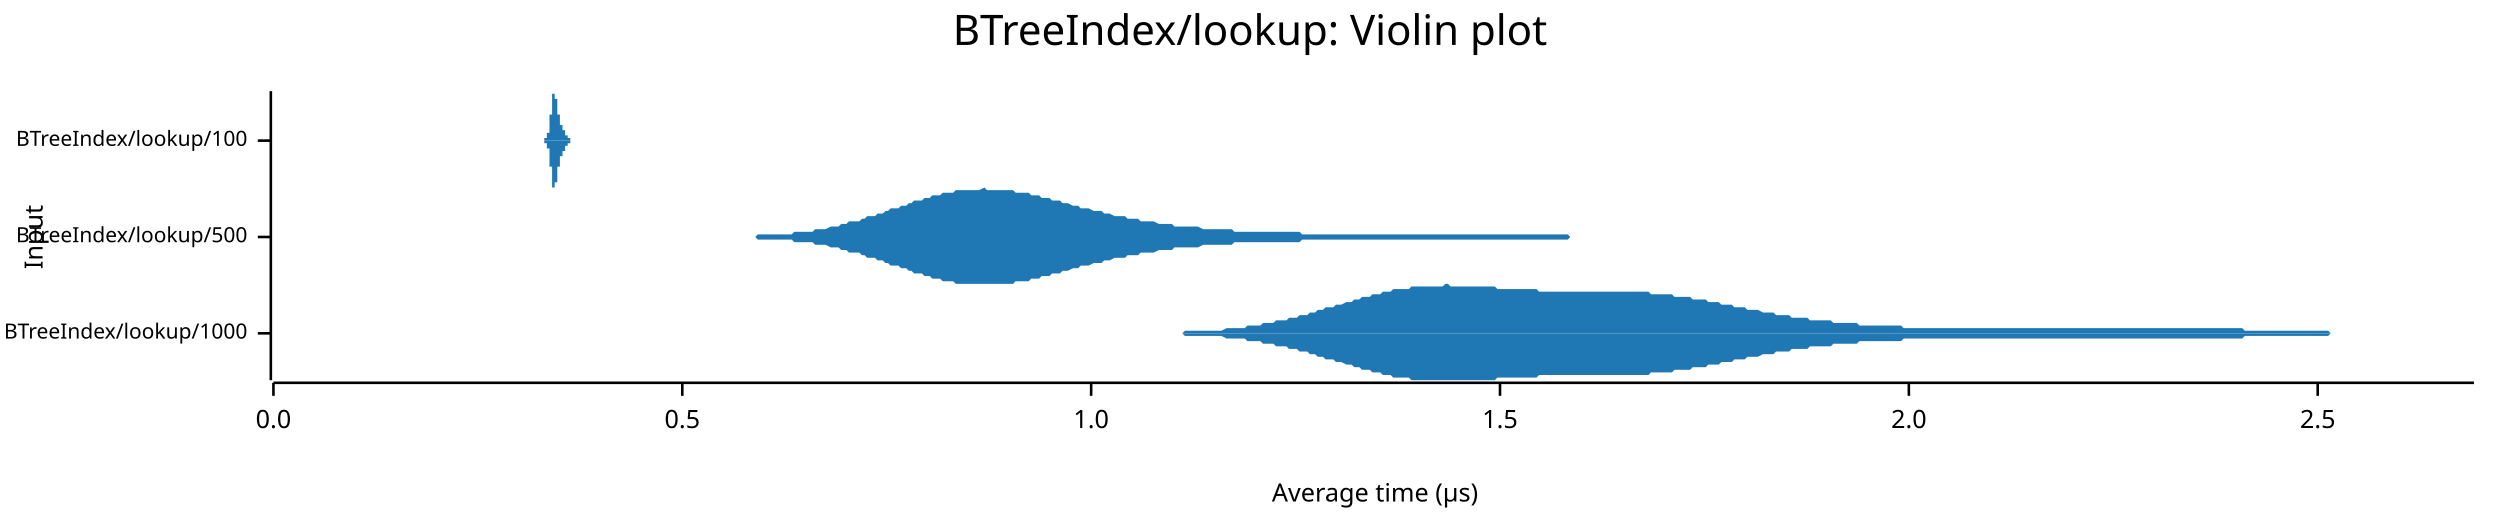
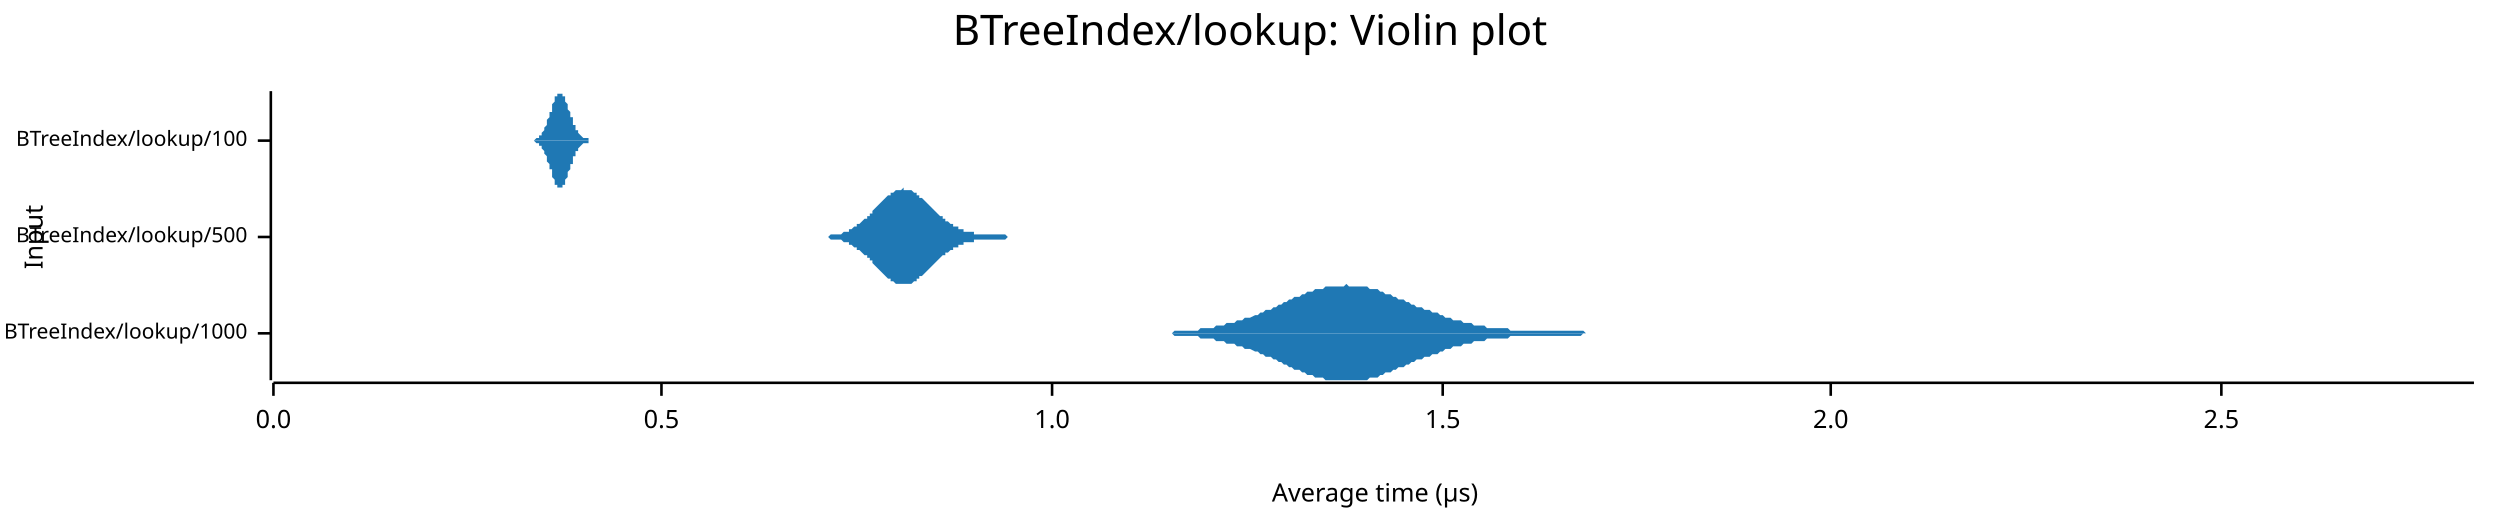
<svg xmlns="http://www.w3.org/2000/svg" width="960" height="204" viewBox="0 0 960 204">
  <text x="480" y="5" dy="0.76em" text-anchor="middle" font-family="sans-serif" font-size="16.129" opacity="1" fill="#000000">
BTreeIndex/lookup: Violin plot
</text>
  <text x="9" y="91" dy="0.76em" text-anchor="middle" font-family="sans-serif" font-size="9.677" opacity="1" fill="#000000" transform="rotate(270, 9, 91)">
Input
</text>
  <text x="528" y="195" dy="-0.5ex" text-anchor="middle" font-family="sans-serif" font-size="9.677" opacity="1" fill="#000000">
Average time (µs)
</text>
  <polyline fill="none" opacity="1" stroke="#000000" stroke-width="1" points="104,35 104,146 " />
  <text x="95" y="128" dy="0.5ex" text-anchor="end" font-family="sans-serif" font-size="8.065" opacity="1" fill="#000000">
BTreeIndex/lookup/1000
</text>
  <polyline fill="none" opacity="1" stroke="#000000" stroke-width="1" points="99,128 104,128 " />
  <text x="95" y="91" dy="0.5ex" text-anchor="end" font-family="sans-serif" font-size="8.065" opacity="1" fill="#000000">
BTreeIndex/lookup/500
</text>
  <polyline fill="none" opacity="1" stroke="#000000" stroke-width="1" points="99,91 104,91 " />
  <text x="95" y="54" dy="0.5ex" text-anchor="end" font-family="sans-serif" font-size="8.065" opacity="1" fill="#000000">
BTreeIndex/lookup/100
</text>
  <polyline fill="none" opacity="1" stroke="#000000" stroke-width="1" points="99,54 104,54 " />
  <polyline fill="none" opacity="1" stroke="#000000" stroke-width="1" points="105,147 950,147 " />
  <text x="105" y="157" dy="0.76em" text-anchor="middle" font-family="sans-serif" font-size="9.677" opacity="1" fill="#000000">
0.0
</text>
  <polyline fill="none" opacity="1" stroke="#000000" stroke-width="1" points="105,147 105,152 " />
-   <text x="262" y="157" dy="0.76em" text-anchor="middle" font-family="sans-serif" font-size="9.677" opacity="1" fill="#000000">
+   <text x="254" y="157" dy="0.76em" text-anchor="middle" font-family="sans-serif" font-size="9.677" opacity="1" fill="#000000">
0.5
</text>
-   <polyline fill="none" opacity="1" stroke="#000000" stroke-width="1" points="262,147 262,152 " />
-   <text x="419" y="157" dy="0.76em" text-anchor="middle" font-family="sans-serif" font-size="9.677" opacity="1" fill="#000000">
+   <polyline fill="none" opacity="1" stroke="#000000" stroke-width="1" points="254,147 254,152 " />
+   <text x="404" y="157" dy="0.76em" text-anchor="middle" font-family="sans-serif" font-size="9.677" opacity="1" fill="#000000">
1.0
</text>
-   <polyline fill="none" opacity="1" stroke="#000000" stroke-width="1" points="419,147 419,152 " />
-   <text x="576" y="157" dy="0.76em" text-anchor="middle" font-family="sans-serif" font-size="9.677" opacity="1" fill="#000000">
+   <polyline fill="none" opacity="1" stroke="#000000" stroke-width="1" points="404,147 404,152 " />
+   <text x="554" y="157" dy="0.76em" text-anchor="middle" font-family="sans-serif" font-size="9.677" opacity="1" fill="#000000">
1.5
</text>
-   <polyline fill="none" opacity="1" stroke="#000000" stroke-width="1" points="576,147 576,152 " />
-   <text x="733" y="157" dy="0.76em" text-anchor="middle" font-family="sans-serif" font-size="9.677" opacity="1" fill="#000000">
+   <polyline fill="none" opacity="1" stroke="#000000" stroke-width="1" points="554,147 554,152 " />
+   <text x="703" y="157" dy="0.76em" text-anchor="middle" font-family="sans-serif" font-size="9.677" opacity="1" fill="#000000">
2.0
</text>
-   <polyline fill="none" opacity="1" stroke="#000000" stroke-width="1" points="733,147 733,152 " />
-   <text x="890" y="157" dy="0.76em" text-anchor="middle" font-family="sans-serif" font-size="9.677" opacity="1" fill="#000000">
+   <polyline fill="none" opacity="1" stroke="#000000" stroke-width="1" points="703,147 703,152 " />
+   <text x="853" y="157" dy="0.76em" text-anchor="middle" font-family="sans-serif" font-size="9.677" opacity="1" fill="#000000">
2.5
</text>
-   <polyline fill="none" opacity="1" stroke="#000000" stroke-width="1" points="890,147 890,152 " />
-   <polygon opacity="1" fill="#1F78B4" points="428,128 429,128 430,128 431,128 432,128 433,128 434,128 435,128 436,128 437,128 438,128 439,128 440,128 441,128 442,128 443,128 444,128 445,128 446,128 448,128 449,128 450,128 451,128 452,128 453,128 454,128 455,127 456,127 457,127 458,127 459,127 460,127 461,127 462,127 463,127 464,127 465,127 466,127 467,127 468,127 469,127 471,126 472,126 473,126 474,126 475,126 476,126 477,126 478,126 479,125 480,125 481,125 482,125 483,125 484,125 485,124 486,124 487,124 488,124 489,124 490,123 491,123 492,123 494,123 495,122 496,122 497,122 498,122 499,121 500,121 501,121 502,121 503,120 504,120 505,120 506,119 507,119 508,119 509,118 510,118 511,118 512,118 513,117 514,117 515,117 517,116 518,116 519,116 520,115 521,115 522,115 523,114 524,114 525,114 526,114 527,113 528,113 529,113 530,113 531,112 532,112 533,112 534,112 535,111 536,111 537,111 538,111 540,111 541,111 542,110 543,110 544,110 545,110 546,110 547,110 548,110 549,110 550,110 551,110 552,110 553,110 554,110 555,109 556,109 557,110 558,110 559,110 560,110 562,110 563,110 564,110 565,110 566,110 567,110 568,110 569,110 570,110 571,110 572,110 573,110 574,110 575,111 576,111 577,111 578,111 579,111 580,111 581,111 582,111 583,111 585,111 586,111 587,111 588,111 589,111 590,111 591,112 592,112 593,112 594,112 595,112 596,112 597,112 598,112 599,112 600,112 601,112 602,112 603,112 604,112 605,112 606,112 608,112 609,112 610,112 611,112 612,112 613,112 614,112 615,112 616,112 617,112 618,112 619,112 620,112 621,112 622,112 623,112 624,112 625,112 626,112 627,112 628,112 629,112 631,112 632,112 633,112 634,113 635,113 636,113 637,113 638,113 639,113 640,113 641,113 642,113 643,114 644,114 645,114 646,114 647,114 648,114 649,114 650,115 651,115 652,115 654,115 655,115 656,116 657,116 658,116 659,116 660,116 661,117 662,117 663,117 664,117 665,117 666,118 667,118 668,118 669,118 670,118 671,119 672,119 673,119 674,119 675,119 677,120 678,120 679,120 680,120 681,120 682,121 683,121 684,121 685,121 686,121 687,121 688,122 689,122 690,122 691,122 692,122 693,122 694,122 695,123 696,123 697,123 699,123 700,123 701,123 702,123 703,123 704,124 705,124 706,124 707,124 708,124 709,124 710,124 711,124 712,124 713,124 714,125 715,125 716,125 717,125 718,125 719,125 720,125 722,125 723,125 724,125 725,125 726,125 727,125 728,125 729,125 730,125 731,126 732,126 733,126 734,126 735,126 736,126 737,126 738,126 739,126 740,126 741,126 742,126 743,126 745,126 746,126 747,126 748,126 749,126 750,126 751,126 752,126 753,126 754,126 755,126 756,126 757,126 758,126 759,126 760,126 761,126 762,126 763,126 764,126 765,126 766,126 768,126 769,126 770,126 771,126 772,126 773,126 774,126 775,126 776,126 777,126 778,126 779,126 780,126 781,126 782,126 783,126 784,126 785,126 786,126 787,126 788,126 789,126 791,126 792,126 793,126 794,126 795,126 796,126 797,126 798,126 799,126 800,126 801,126 802,126 803,126 804,126 805,126 806,126 807,126 808,126 809,126 810,126 811,126 813,126 814,126 815,126 816,126 817,126 818,126 819,126 820,126 821,126 822,126 823,126 824,126 825,126 826,126 827,126 828,126 829,126 830,126 831,126 832,126 833,126 834,126 836,126 837,126 838,126 839,126 840,126 841,126 842,126 843,126 844,126 845,126 846,126 847,126 848,126 849,126 850,126 851,126 852,126 853,126 854,126 855,126 856,126 857,126 859,126 860,126 861,126 862,127 863,127 864,127 865,127 866,127 867,127 868,127 869,127 870,127 871,127 872,127 873,127 874,127 875,127 876,127 877,127 878,127 879,127 880,127 882,127 883,127 884,127 885,127 886,127 887,127 888,127 889,127 890,127 891,127 892,127 893,127 894,127 895,128 896,128 897,128 898,128 899,128 900,128 901,128 902,128 903,128 905,128 906,128 907,128 908,128 909,128 910,128 911,128 912,128 913,128 914,128 915,128 916,128 917,128 918,128 919,128 920,128 921,128 922,128 923,128 924,128 925,128 926,128 928,128 929,128 930,128 931,128 932,128 933,128 934,128 935,128 936,128 937,128 938,128 939,128 940,128 941,128 942,128 943,128 944,128 945,128 946,128 947,128 948,128 950,128 950,128 428,128 " />
-   <polygon opacity="1" fill="#1F78B4" points="428,128 429,128 430,128 431,128 432,128 433,128 434,128 435,128 436,128 437,128 438,128 439,128 440,128 441,128 442,128 443,128 444,128 445,128 446,128 448,128 449,128 450,128 451,128 452,128 453,128 454,128 455,129 456,129 457,129 458,129 459,129 460,129 461,129 462,129 463,129 464,129 465,129 466,129 467,129 468,129 469,129 471,130 472,130 473,130 474,130 475,130 476,130 477,130 478,130 479,131 480,131 481,131 482,131 483,131 484,131 485,132 486,132 487,132 488,132 489,132 490,133 491,133 492,133 494,133 495,134 496,134 497,134 498,134 499,135 500,135 501,135 502,135 503,136 504,136 505,136 506,137 507,137 508,137 509,138 510,138 511,138 512,138 513,139 514,139 515,139 517,140 518,140 519,140 520,141 521,141 522,141 523,142 524,142 525,142 526,142 527,143 528,143 529,143 530,143 531,144 532,144 533,144 534,144 535,145 536,145 537,145 538,145 540,145 541,145 542,146 543,146 544,146 545,146 546,146 547,146 548,146 549,146 550,146 551,146 552,146 553,146 554,146 555,146 556,146 557,146 558,146 559,146 560,146 562,146 563,146 564,146 565,146 566,146 567,146 568,146 569,146 570,146 571,146 572,146 573,146 574,146 575,145 576,145 577,145 578,145 579,145 580,145 581,145 582,145 583,145 585,145 586,145 587,145 588,145 589,145 590,145 591,144 592,144 593,144 594,144 595,144 596,144 597,144 598,144 599,144 600,144 601,144 602,144 603,144 604,144 605,144 606,144 608,144 609,144 610,144 611,144 612,144 613,144 614,144 615,144 616,144 617,144 618,144 619,144 620,144 621,144 622,144 623,144 624,144 625,144 626,144 627,144 628,144 629,144 631,144 632,144 633,144 634,143 635,143 636,143 637,143 638,143 639,143 640,143 641,143 642,143 643,142 644,142 645,142 646,142 647,142 648,142 649,142 650,141 651,141 652,141 654,141 655,141 656,140 657,140 658,140 659,140 660,140 661,139 662,139 663,139 664,139 665,139 666,138 667,138 668,138 669,138 670,138 671,137 672,137 673,137 674,137 675,137 677,136 678,136 679,136 680,136 681,136 682,135 683,135 684,135 685,135 686,135 687,135 688,134 689,134 690,134 691,134 692,134 693,134 694,134 695,133 696,133 697,133 699,133 700,133 701,133 702,133 703,133 704,132 705,132 706,132 707,132 708,132 709,132 710,132 711,132 712,132 713,132 714,131 715,131 716,131 717,131 718,131 719,131 720,131 722,131 723,131 724,131 725,131 726,131 727,131 728,131 729,131 730,131 731,130 732,130 733,130 734,130 735,130 736,130 737,130 738,130 739,130 740,130 741,130 742,130 743,130 745,130 746,130 747,130 748,130 749,130 750,130 751,130 752,130 753,130 754,130 755,130 756,130 757,130 758,130 759,130 760,130 761,130 762,130 763,130 764,130 765,130 766,130 768,130 769,130 770,130 771,130 772,130 773,130 774,130 775,130 776,130 777,130 778,130 779,130 780,130 781,130 782,130 783,130 784,130 785,130 786,130 787,130 788,130 789,130 791,130 792,130 793,130 794,130 795,130 796,130 797,130 798,130 799,130 800,130 801,130 802,130 803,130 804,130 805,130 806,130 807,130 808,130 809,130 810,130 811,130 813,130 814,130 815,130 816,130 817,130 818,130 819,130 820,130 821,130 822,130 823,130 824,130 825,130 826,130 827,130 828,130 829,130 830,130 831,130 832,130 833,130 834,130 836,130 837,130 838,130 839,130 840,130 841,130 842,130 843,130 844,130 845,130 846,130 847,130 848,130 849,130 850,130 851,130 852,130 853,130 854,130 855,130 856,130 857,130 859,130 860,130 861,130 862,129 863,129 864,129 865,129 866,129 867,129 868,129 869,129 870,129 871,129 872,129 873,129 874,129 875,129 876,129 877,129 878,129 879,129 880,129 882,129 883,129 884,129 885,129 886,129 887,129 888,129 889,129 890,129 891,129 892,129 893,129 894,129 895,128 896,128 897,128 898,128 899,128 900,128 901,128 902,128 903,128 905,128 906,128 907,128 908,128 909,128 910,128 911,128 912,128 913,128 914,128 915,128 916,128 917,128 918,128 919,128 920,128 921,128 922,128 923,128 924,128 925,128 926,128 928,128 929,128 930,128 931,128 932,128 933,128 934,128 935,128 936,128 937,128 938,128 939,128 940,128 941,128 942,128 943,128 944,128 945,128 946,128 947,128 948,128 950,128 950,128 428,128 " />
-   <polygon opacity="1" fill="#1F78B4" points="269,91 270,91 271,91 272,91 273,91 274,91 275,91 277,91 278,91 279,91 280,91 281,91 282,91 283,91 284,91 286,91 287,91 288,91 289,91 290,91 291,90 292,90 294,90 295,90 296,90 297,90 298,90 299,90 300,90 302,90 303,90 304,90 305,89 306,89 307,89 308,89 309,89 311,89 312,89 313,88 314,88 315,88 316,88 317,88 319,87 320,87 321,87 322,87 323,86 324,86 325,86 326,85 328,85 329,85 330,85 331,84 332,84 333,83 334,83 336,83 337,82 338,82 339,82 340,81 341,81 342,80 344,80 345,80 346,79 347,79 348,79 349,78 350,78 351,77 353,77 354,77 355,76 356,76 357,76 358,75 359,75 361,75 362,74 363,74 364,74 365,74 366,74 367,73 368,73 370,73 371,73 372,73 373,73 374,73 375,73 376,73 378,72 379,73 380,73 381,73 382,73 383,73 384,73 386,73 387,73 388,73 389,73 390,74 391,74 392,74 393,74 395,74 396,75 397,75 398,75 399,75 400,76 401,76 403,76 404,77 405,77 406,77 407,77 408,78 409,78 410,78 412,79 413,79 414,79 415,80 416,80 417,80 418,80 420,81 421,81 422,81 423,81 424,82 425,82 426,82 428,83 429,83 430,83 431,83 432,83 433,84 434,84 435,84 437,84 438,85 439,85 440,85 441,85 442,85 443,85 445,86 446,86 447,86 448,86 449,86 450,86 451,87 453,87 454,87 455,87 456,87 457,87 458,87 459,87 460,87 462,88 463,88 464,88 465,88 466,88 467,88 468,88 470,88 471,88 472,88 473,88 474,89 475,89 476,89 477,89 479,89 480,89 481,89 482,89 483,89 484,89 485,89 487,89 488,89 489,89 490,89 491,89 492,89 493,89 495,89 496,89 497,89 498,89 499,89 500,90 501,90 502,90 504,90 505,90 506,90 507,90 508,90 509,90 510,90 512,90 513,90 514,90 515,90 516,90 517,90 518,90 519,90 521,90 522,90 523,90 524,90 525,90 526,90 527,90 529,90 530,90 531,90 532,90 533,90 534,90 535,90 537,90 538,90 539,90 540,90 541,90 542,90 543,90 544,90 546,90 547,90 548,90 549,90 550,90 551,90 552,90 554,90 555,90 556,90 557,90 558,90 559,90 560,90 561,90 563,90 564,90 565,90 566,90 567,90 568,90 569,90 571,90 572,90 573,90 574,90 575,90 576,90 577,90 579,90 580,90 581,90 582,90 583,90 584,90 585,90 586,90 588,90 589,90 590,90 591,90 592,90 593,90 594,90 596,90 597,90 598,90 599,90 600,90 601,90 602,90 603,91 605,91 606,91 607,91 608,91 609,91 610,91 611,91 613,91 614,91 615,91 616,91 617,91 618,91 619,91 621,91 622,91 623,91 624,91 625,91 626,91 627,91 628,91 630,91 631,91 632,91 633,91 634,91 635,91 636,91 638,91 639,91 640,91 641,91 642,91 643,91 644,91 645,91 647,91 648,91 649,91 650,91 651,91 652,91 653,91 655,91 656,91 657,91 658,91 659,91 660,91 661,91 663,91 664,91 665,91 666,91 667,91 668,91 669,91 670,91 672,91 673,91 674,91 675,91 676,91 677,91 678,91 680,91 681,91 682,91 683,91 684,91 685,91 686,91 687,91 689,91 690,91 691,91 692,91 693,91 694,91 695,91 697,91 698,91 699,91 700,91 701,91 702,91 703,91 705,91 706,91 707,91 708,91 709,91 710,91 711,91 712,91 714,91 715,91 716,91 717,91 718,91 719,91 720,91 722,91 723,91 724,91 725,91 726,91 727,91 728,91 729,91 731,91 732,91 733,91 734,91 735,91 736,91 737,91 739,91 740,91 741,91 742,91 743,91 744,91 745,91 747,91 748,91 749,91 750,91 751,91 752,91 753,91 754,91 756,91 757,91 758,91 759,91 760,91 761,91 762,91 764,91 765,91 766,91 767,91 768,91 769,91 770,91 771,91 773,91 774,91 775,91 776,91 777,91 778,91 779,91 781,91 782,91 783,91 784,91 785,91 786,91 787,91 789,91 790,91 791,91 792,91 793,91 794,91 795,91 796,91 798,91 799,91 800,91 801,91 802,91 803,91 804,91 806,91 807,91 808,91 809,91 810,91 811,91 812,91 813,91 815,91 816,91 817,91 818,91 819,91 820,91 821,91 823,91 824,91 825,91 826,91 827,91 828,91 829,91 831,91 832,91 833,91 834,91 835,91 835,91 269,91 " />
-   <polygon opacity="1" fill="#1F78B4" points="269,91 270,91 271,91 272,91 273,91 274,91 275,91 277,91 278,91 279,91 280,91 281,91 282,91 283,91 284,91 286,91 287,91 288,91 289,91 290,91 291,92 292,92 294,92 295,92 296,92 297,92 298,92 299,92 300,92 302,92 303,92 304,92 305,93 306,93 307,93 308,93 309,93 311,93 312,93 313,94 314,94 315,94 316,94 317,94 319,95 320,95 321,95 322,95 323,96 324,96 325,96 326,97 328,97 329,97 330,97 331,98 332,98 333,99 334,99 336,99 337,100 338,100 339,100 340,101 341,101 342,102 344,102 345,102 346,103 347,103 348,103 349,104 350,104 351,105 353,105 354,105 355,106 356,106 357,106 358,107 359,107 361,107 362,108 363,108 364,108 365,108 366,108 367,109 368,109 370,109 371,109 372,109 373,109 374,109 375,109 376,109 378,109 379,109 380,109 381,109 382,109 383,109 384,109 386,109 387,109 388,109 389,109 390,108 391,108 392,108 393,108 395,108 396,107 397,107 398,107 399,107 400,106 401,106 403,106 404,105 405,105 406,105 407,105 408,104 409,104 410,104 412,103 413,103 414,103 415,102 416,102 417,102 418,102 420,101 421,101 422,101 423,101 424,100 425,100 426,100 428,99 429,99 430,99 431,99 432,99 433,98 434,98 435,98 437,98 438,97 439,97 440,97 441,97 442,97 443,97 445,96 446,96 447,96 448,96 449,96 450,96 451,95 453,95 454,95 455,95 456,95 457,95 458,95 459,95 460,95 462,94 463,94 464,94 465,94 466,94 467,94 468,94 470,94 471,94 472,94 473,94 474,93 475,93 476,93 477,93 479,93 480,93 481,93 482,93 483,93 484,93 485,93 487,93 488,93 489,93 490,93 491,93 492,93 493,93 495,93 496,93 497,93 498,93 499,93 500,92 501,92 502,92 504,92 505,92 506,92 507,92 508,92 509,92 510,92 512,92 513,92 514,92 515,92 516,92 517,92 518,92 519,92 521,92 522,92 523,92 524,92 525,92 526,92 527,92 529,92 530,92 531,92 532,92 533,92 534,92 535,92 537,92 538,92 539,92 540,92 541,92 542,92 543,92 544,92 546,92 547,92 548,92 549,92 550,92 551,92 552,92 554,92 555,92 556,92 557,92 558,92 559,92 560,92 561,92 563,92 564,92 565,92 566,92 567,92 568,92 569,92 571,92 572,92 573,92 574,92 575,92 576,92 577,92 579,92 580,92 581,92 582,92 583,92 584,92 585,92 586,92 588,92 589,92 590,92 591,92 592,92 593,92 594,92 596,92 597,92 598,92 599,92 600,92 601,92 602,92 603,91 605,91 606,91 607,91 608,91 609,91 610,91 611,91 613,91 614,91 615,91 616,91 617,91 618,91 619,91 621,91 622,91 623,91 624,91 625,91 626,91 627,91 628,91 630,91 631,91 632,91 633,91 634,91 635,91 636,91 638,91 639,91 640,91 641,91 642,91 643,91 644,91 645,91 647,91 648,91 649,91 650,91 651,91 652,91 653,91 655,91 656,91 657,91 658,91 659,91 660,91 661,91 663,91 664,91 665,91 666,91 667,91 668,91 669,91 670,91 672,91 673,91 674,91 675,91 676,91 677,91 678,91 680,91 681,91 682,91 683,91 684,91 685,91 686,91 687,91 689,91 690,91 691,91 692,91 693,91 694,91 695,91 697,91 698,91 699,91 700,91 701,91 702,91 703,91 705,91 706,91 707,91 708,91 709,91 710,91 711,91 712,91 714,91 715,91 716,91 717,91 718,91 719,91 720,91 722,91 723,91 724,91 725,91 726,91 727,91 728,91 729,91 731,91 732,91 733,91 734,91 735,91 736,91 737,91 739,91 740,91 741,91 742,91 743,91 744,91 745,91 747,91 748,91 749,91 750,91 751,91 752,91 753,91 754,91 756,91 757,91 758,91 759,91 760,91 761,91 762,91 764,91 765,91 766,91 767,91 768,91 769,91 770,91 771,91 773,91 774,91 775,91 776,91 777,91 778,91 779,91 781,91 782,91 783,91 784,91 785,91 786,91 787,91 789,91 790,91 791,91 792,91 793,91 794,91 795,91 796,91 798,91 799,91 800,91 801,91 802,91 803,91 804,91 806,91 807,91 808,91 809,91 810,91 811,91 812,91 813,91 815,91 816,91 817,91 818,91 819,91 820,91 821,91 823,91 824,91 825,91 826,91 827,91 828,91 829,91 831,91 832,91 833,91 834,91 835,91 835,91 269,91 " />
-   <polygon opacity="1" fill="#1F78B4" points="207,54 207,54 207,54 207,54 207,54 207,54 207,54 208,54 208,54 208,54 208,54 208,54 208,54 208,54 208,54 208,54 208,54 208,54 208,54 208,54 208,54 208,54 208,54 208,54 208,54 208,54 208,54 208,54 208,54 209,54 209,54 209,54 209,54 209,54 209,54 209,54 209,54 209,54 209,54 209,54 209,54 209,54 209,54 209,53 209,53 209,53 209,53 209,53 209,53 209,53 209,53 210,53 210,53 210,53 210,53 210,53 210,53 210,53 210,53 210,53 210,53 210,53 210,53 210,52 210,52 210,52 210,52 210,52 210,52 210,52 210,52 210,51 210,51 211,51 211,51 211,51 211,50 211,50 211,50 211,50 211,49 211,49 211,49 211,48 211,48 211,48 211,47 211,47 211,46 211,46 211,46 211,45 211,45 211,44 212,44 212,43 212,43 212,43 212,42 212,42 212,41 212,41 212,40 212,40 212,40 212,39 212,39 212,38 212,38 212,38 212,37 212,37 212,37 212,37 212,36 212,36 213,36 213,36 213,36 213,36 213,36 213,36 213,35 213,36 213,36 213,36 213,36 213,36 213,36 213,36 213,36 213,36 213,37 213,37 213,37 213,37 213,37 213,38 214,38 214,38 214,39 214,39 214,39 214,39 214,40 214,40 214,40 214,41 214,41 214,41 214,41 214,42 214,42 214,42 214,42 214,43 214,43 214,43 214,43 214,44 215,44 215,44 215,44 215,45 215,45 215,45 215,45 215,45 215,46 215,46 215,46 215,46 215,46 215,46 215,47 215,47 215,47 215,47 215,47 215,47 215,47 215,48 216,48 216,48 216,48 216,48 216,48 216,48 216,49 216,49 216,49 216,49 216,49 216,49 216,49 216,49 216,49 216,50 216,50 216,50 216,50 216,50 216,50 217,50 217,50 217,51 217,51 217,51 217,51 217,51 217,51 217,51 217,51 217,51 217,51 217,52 217,52 217,52 217,52 217,52 217,52 217,52 217,52 217,52 217,52 218,52 218,52 218,52 218,53 218,53 218,53 218,53 218,53 218,53 218,53 218,53 218,53 218,53 218,53 218,53 218,53 218,53 218,53 218,53 218,53 218,53 218,53 219,53 219,53 219,53 219,53 219,53 219,53 219,53 219,53 219,53 219,53 219,53 219,53 219,53 219,54 219,54 219,54 219,54 219,54 219,54 219,54 219,54 219,54 220,54 220,54 220,54 220,54 220,54 220,54 220,54 220,54 220,54 220,54 220,54 220,54 220,54 220,54 220,54 220,54 220,54 220,54 220,54 220,54 220,54 220,54 221,54 221,54 221,54 221,54 221,54 221,54 221,54 221,54 221,54 221,54 221,54 221,54 221,54 221,54 221,54 221,54 221,54 221,54 221,54 221,54 221,54 222,54 222,54 222,54 222,54 222,54 222,54 222,54 222,54 222,54 222,54 222,54 222,54 222,54 222,54 222,54 222,54 222,54 222,54 222,54 222,54 222,54 222,54 223,54 223,54 223,54 223,54 223,54 223,54 223,54 223,54 223,54 223,54 223,54 223,54 223,54 223,54 223,54 223,54 223,54 223,54 223,54 223,54 223,54 223,54 224,54 224,54 224,54 224,54 224,54 224,54 224,54 224,54 224,54 224,54 224,54 224,54 224,54 224,54 224,54 224,54 224,54 224,54 224,54 224,54 224,54 224,54 225,54 225,54 225,54 225,54 225,54 225,54 225,54 225,54 225,54 225,54 225,54 225,54 225,54 225,54 225,54 225,54 225,54 225,54 225,54 225,54 225,54 225,54 226,54 226,54 226,54 226,54 226,54 226,54 226,54 226,54 226,54 226,54 226,54 226,54 226,54 226,54 226,54 226,54 226,54 226,54 226,54 226,54 226,54 226,54 227,54 227,54 227,54 227,54 227,54 227,54 227,54 227,54 227,54 227,54 227,54 227,54 227,54 227,54 227,54 227,54 227,54 227,54 227,54 227,54 227,54 228,54 228,54 228,54 228,54 228,54 228,54 228,54 228,54 228,54 228,54 228,54 228,54 228,54 228,54 228,54 228,54 228,54 228,54 228,54 228,54 228,54 228,54 229,54 229,54 229,54 229,54 229,54 229,54 229,54 229,54 229,54 229,54 229,54 229,54 229,54 229,54 229,54 229,54 229,54 229,54 229,54 229,54 229,54 229,54 230,54 230,54 230,54 230,54 230,54 230,54 230,54 230,54 230,54 230,54 230,54 230,54 230,54 230,54 207,54 " />
-   <polygon opacity="1" fill="#1F78B4" points="207,54 207,54 207,54 207,54 207,54 207,54 207,54 208,54 208,54 208,54 208,54 208,54 208,54 208,54 208,54 208,54 208,54 208,54 208,54 208,54 208,54 208,54 208,54 208,54 208,54 208,54 208,54 208,54 208,54 209,54 209,54 209,54 209,54 209,54 209,54 209,54 209,54 209,54 209,54 209,54 209,54 209,54 209,54 209,55 209,55 209,55 209,55 209,55 209,55 209,55 209,55 210,55 210,55 210,55 210,55 210,55 210,55 210,55 210,55 210,55 210,55 210,55 210,55 210,56 210,56 210,56 210,56 210,56 210,56 210,56 210,56 210,57 210,57 211,57 211,57 211,57 211,58 211,58 211,58 211,58 211,59 211,59 211,59 211,60 211,60 211,60 211,61 211,61 211,62 211,62 211,62 211,63 211,63 211,64 212,64 212,65 212,65 212,65 212,66 212,66 212,67 212,67 212,68 212,68 212,68 212,69 212,69 212,70 212,70 212,70 212,71 212,71 212,71 212,71 212,72 212,72 213,72 213,72 213,72 213,72 213,72 213,72 213,72 213,72 213,72 213,72 213,72 213,72 213,72 213,72 213,72 213,72 213,71 213,71 213,71 213,71 213,71 213,70 214,70 214,70 214,69 214,69 214,69 214,69 214,68 214,68 214,68 214,67 214,67 214,67 214,67 214,66 214,66 214,66 214,66 214,65 214,65 214,65 214,65 214,64 215,64 215,64 215,64 215,63 215,63 215,63 215,63 215,63 215,62 215,62 215,62 215,62 215,62 215,62 215,61 215,61 215,61 215,61 215,61 215,61 215,61 215,60 216,60 216,60 216,60 216,60 216,60 216,60 216,59 216,59 216,59 216,59 216,59 216,59 216,59 216,59 216,59 216,58 216,58 216,58 216,58 216,58 216,58 217,58 217,58 217,57 217,57 217,57 217,57 217,57 217,57 217,57 217,57 217,57 217,57 217,56 217,56 217,56 217,56 217,56 217,56 217,56 217,56 217,56 217,56 218,56 218,56 218,56 218,55 218,55 218,55 218,55 218,55 218,55 218,55 218,55 218,55 218,55 218,55 218,55 218,55 218,55 218,55 218,55 218,55 218,55 218,55 219,55 219,55 219,55 219,55 219,55 219,55 219,55 219,55 219,55 219,55 219,55 219,55 219,55 219,54 219,54 219,54 219,54 219,54 219,54 219,54 219,54 219,54 220,54 220,54 220,54 220,54 220,54 220,54 220,54 220,54 220,54 220,54 220,54 220,54 220,54 220,54 220,54 220,54 220,54 220,54 220,54 220,54 220,54 220,54 221,54 221,54 221,54 221,54 221,54 221,54 221,54 221,54 221,54 221,54 221,54 221,54 221,54 221,54 221,54 221,54 221,54 221,54 221,54 221,54 221,54 222,54 222,54 222,54 222,54 222,54 222,54 222,54 222,54 222,54 222,54 222,54 222,54 222,54 222,54 222,54 222,54 222,54 222,54 222,54 222,54 222,54 222,54 223,54 223,54 223,54 223,54 223,54 223,54 223,54 223,54 223,54 223,54 223,54 223,54 223,54 223,54 223,54 223,54 223,54 223,54 223,54 223,54 223,54 223,54 224,54 224,54 224,54 224,54 224,54 224,54 224,54 224,54 224,54 224,54 224,54 224,54 224,54 224,54 224,54 224,54 224,54 224,54 224,54 224,54 224,54 224,54 225,54 225,54 225,54 225,54 225,54 225,54 225,54 225,54 225,54 225,54 225,54 225,54 225,54 225,54 225,54 225,54 225,54 225,54 225,54 225,54 225,54 225,54 226,54 226,54 226,54 226,54 226,54 226,54 226,54 226,54 226,54 226,54 226,54 226,54 226,54 226,54 226,54 226,54 226,54 226,54 226,54 226,54 226,54 226,54 227,54 227,54 227,54 227,54 227,54 227,54 227,54 227,54 227,54 227,54 227,54 227,54 227,54 227,54 227,54 227,54 227,54 227,54 227,54 227,54 227,54 228,54 228,54 228,54 228,54 228,54 228,54 228,54 228,54 228,54 228,54 228,54 228,54 228,54 228,54 228,54 228,54 228,54 228,54 228,54 228,54 228,54 228,54 229,54 229,54 229,54 229,54 229,54 229,54 229,54 229,54 229,54 229,54 229,54 229,54 229,54 229,54 229,54 229,54 229,54 229,54 229,54 229,54 229,54 229,54 230,54 230,54 230,54 230,54 230,54 230,54 230,54 230,54 230,54 230,54 230,54 230,54 230,54 230,54 207,54 " />
+   <polyline fill="none" opacity="1" stroke="#000000" stroke-width="1" points="853,147 853,152 " />
+   <polygon opacity="1" fill="#1F78B4" points="435,128 436,128 437,128 438,128 439,128 440,128 441,128 442,128 443,128 444,128 445,128 446,128 448,128 449,128 450,128 451,127 452,127 453,127 454,127 455,127 456,127 457,127 458,127 459,127 460,127 461,126 462,126 463,126 464,126 465,126 466,126 467,125 468,125 469,125 470,125 471,124 472,124 473,124 474,124 475,123 476,123 477,123 478,122 479,122 480,122 482,121 483,121 484,120 485,120 486,119 487,119 488,119 489,118 490,118 491,117 492,117 493,116 494,116 495,115 496,115 497,114 498,114 499,114 500,113 501,113 502,112 503,112 504,112 505,111 506,111 507,111 508,111 509,110 510,110 511,110 512,110 513,110 515,110 516,110 517,109 518,110 519,110 520,110 521,110 522,110 523,110 524,110 525,110 526,111 527,111 528,111 529,111 530,112 531,112 532,113 533,113 534,113 535,114 536,114 537,115 538,115 539,115 540,116 541,116 542,117 543,117 544,118 545,118 546,118 547,119 549,119 550,120 551,120 552,120 553,121 554,121 555,122 556,122 557,122 558,123 559,123 560,123 561,123 562,124 563,124 564,124 565,124 566,125 567,125 568,125 569,125 570,125 571,126 572,126 573,126 574,126 575,126 576,126 577,126 578,126 579,126 580,127 582,127 583,127 584,127 585,127 586,127 587,127 588,127 589,127 590,127 591,127 592,127 593,127 594,127 595,127 596,127 597,127 598,127 599,127 600,127 601,127 602,127 603,127 604,127 605,127 606,127 607,127 608,127 609,128 610,128 611,128 612,128 613,128 614,128 616,128 617,128 618,128 619,128 620,128 621,128 622,128 623,128 624,128 625,128 626,128 627,128 628,128 629,128 630,128 631,128 632,128 633,128 634,128 635,128 636,128 637,128 638,128 639,128 640,128 641,128 642,128 643,128 644,128 645,128 646,128 647,128 649,128 650,128 651,128 652,128 653,128 654,128 655,128 656,128 657,128 658,128 659,128 660,128 661,128 662,128 663,128 664,128 665,128 666,128 667,128 668,128 669,128 670,128 671,128 672,128 673,128 674,128 675,128 676,128 677,128 678,128 679,128 680,128 681,128 683,128 684,128 685,128 686,128 687,128 688,128 689,128 690,128 691,128 692,128 693,128 694,128 695,128 696,128 697,128 698,128 699,128 700,128 701,128 702,128 703,128 704,128 705,128 706,128 707,128 708,128 709,128 710,128 711,128 712,128 713,128 714,128 716,128 717,128 718,128 719,128 720,128 721,128 722,128 723,128 724,128 725,128 726,128 727,128 728,128 729,128 730,128 731,128 732,128 733,128 734,128 735,128 736,128 737,128 738,128 739,128 740,128 741,128 742,128 743,128 744,128 745,128 746,128 747,128 748,128 750,128 751,128 752,128 753,128 754,128 755,128 756,128 757,128 758,128 759,128 760,128 761,128 762,128 763,128 764,128 765,128 766,128 767,128 768,128 769,128 770,128 771,128 772,128 773,128 774,128 775,128 776,128 777,128 778,128 779,128 780,128 781,128 783,128 784,128 785,128 786,128 787,128 788,128 789,128 790,128 791,128 792,128 793,128 794,128 795,128 796,128 797,128 798,128 799,128 800,128 801,128 802,128 803,128 804,128 805,128 806,128 807,128 808,128 809,128 810,128 811,128 812,128 813,128 814,128 815,128 817,128 818,128 819,128 820,128 821,128 822,128 823,128 824,128 825,128 826,128 827,128 828,128 829,128 830,128 831,128 832,128 833,128 834,128 835,128 836,128 837,128 838,128 839,128 840,128 841,128 842,128 843,128 844,128 845,128 846,128 847,128 848,128 850,128 851,128 852,128 853,128 854,128 855,128 856,128 857,128 858,128 859,128 860,128 861,128 862,128 863,128 864,128 865,128 866,128 867,128 868,128 869,128 870,128 871,128 872,128 873,128 874,128 875,128 876,128 877,128 878,128 879,128 880,128 881,128 883,128 884,128 885,128 886,128 887,128 888,128 889,128 890,128 891,128 892,128 893,128 894,128 895,128 896,128 897,128 898,128 899,128 900,128 901,128 902,128 903,128 904,128 905,128 906,128 907,128 908,128 909,128 910,128 911,128 912,128 913,128 914,128 915,128 917,128 918,128 919,128 920,128 921,128 922,128 923,128 924,128 925,128 926,128 927,128 928,128 929,128 930,128 931,128 932,128 933,128 934,128 935,128 936,128 937,128 938,128 939,128 940,128 941,128 942,128 943,128 944,128 945,128 946,128 947,128 948,128 950,128 950,128 435,128 " />
+   <polygon opacity="1" fill="#1F78B4" points="435,128 436,128 437,128 438,128 439,128 440,128 441,128 442,128 443,128 444,128 445,128 446,128 448,128 449,128 450,128 451,129 452,129 453,129 454,129 455,129 456,129 457,129 458,129 459,129 460,129 461,130 462,130 463,130 464,130 465,130 466,130 467,131 468,131 469,131 470,131 471,132 472,132 473,132 474,132 475,133 476,133 477,133 478,134 479,134 480,134 482,135 483,135 484,136 485,136 486,137 487,137 488,137 489,138 490,138 491,139 492,139 493,140 494,140 495,141 496,141 497,142 498,142 499,142 500,143 501,143 502,144 503,144 504,144 505,145 506,145 507,145 508,145 509,146 510,146 511,146 512,146 513,146 515,146 516,146 517,146 518,146 519,146 520,146 521,146 522,146 523,146 524,146 525,146 526,145 527,145 528,145 529,145 530,144 531,144 532,143 533,143 534,143 535,142 536,142 537,141 538,141 539,141 540,140 541,140 542,139 543,139 544,138 545,138 546,138 547,137 549,137 550,136 551,136 552,136 553,135 554,135 555,134 556,134 557,134 558,133 559,133 560,133 561,133 562,132 563,132 564,132 565,132 566,131 567,131 568,131 569,131 570,131 571,130 572,130 573,130 574,130 575,130 576,130 577,130 578,130 579,130 580,129 582,129 583,129 584,129 585,129 586,129 587,129 588,129 589,129 590,129 591,129 592,129 593,129 594,129 595,129 596,129 597,129 598,129 599,129 600,129 601,129 602,129 603,129 604,129 605,129 606,129 607,129 608,128 609,128 610,128 611,128 612,128 613,128 614,128 616,128 617,128 618,128 619,128 620,128 621,128 622,128 623,128 624,128 625,128 626,128 627,128 628,128 629,128 630,128 631,128 632,128 633,128 634,128 635,128 636,128 637,128 638,128 639,128 640,128 641,128 642,128 643,128 644,128 645,128 646,128 647,128 649,128 650,128 651,128 652,128 653,128 654,128 655,128 656,128 657,128 658,128 659,128 660,128 661,128 662,128 663,128 664,128 665,128 666,128 667,128 668,128 669,128 670,128 671,128 672,128 673,128 674,128 675,128 676,128 677,128 678,128 679,128 680,128 681,128 683,128 684,128 685,128 686,128 687,128 688,128 689,128 690,128 691,128 692,128 693,128 694,128 695,128 696,128 697,128 698,128 699,128 700,128 701,128 702,128 703,128 704,128 705,128 706,128 707,128 708,128 709,128 710,128 711,128 712,128 713,128 714,128 716,128 717,128 718,128 719,128 720,128 721,128 722,128 723,128 724,128 725,128 726,128 727,128 728,128 729,128 730,128 731,128 732,128 733,128 734,128 735,128 736,128 737,128 738,128 739,128 740,128 741,128 742,128 743,128 744,128 745,128 746,128 747,128 748,128 750,128 751,128 752,128 753,128 754,128 755,128 756,128 757,128 758,128 759,128 760,128 761,128 762,128 763,128 764,128 765,128 766,128 767,128 768,128 769,128 770,128 771,128 772,128 773,128 774,128 775,128 776,128 777,128 778,128 779,128 780,128 781,128 783,128 784,128 785,128 786,128 787,128 788,128 789,128 790,128 791,128 792,128 793,128 794,128 795,128 796,128 797,128 798,128 799,128 800,128 801,128 802,128 803,128 804,128 805,128 806,128 807,128 808,128 809,128 810,128 811,128 812,128 813,128 814,128 815,128 817,128 818,128 819,128 820,128 821,128 822,128 823,128 824,128 825,128 826,128 827,128 828,128 829,128 830,128 831,128 832,128 833,128 834,128 835,128 836,128 837,128 838,128 839,128 840,128 841,128 842,128 843,128 844,128 845,128 846,128 847,128 848,128 850,128 851,128 852,128 853,128 854,128 855,128 856,128 857,128 858,128 859,128 860,128 861,128 862,128 863,128 864,128 865,128 866,128 867,128 868,128 869,128 870,128 871,128 872,128 873,128 874,128 875,128 876,128 877,128 878,128 879,128 880,128 881,128 883,128 884,128 885,128 886,128 887,128 888,128 889,128 890,128 891,128 892,128 893,128 894,128 895,128 896,128 897,128 898,128 899,128 900,128 901,128 902,128 903,128 904,128 905,128 906,128 907,128 908,128 909,128 910,128 911,128 912,128 913,128 914,128 915,128 917,128 918,128 919,128 920,128 921,128 922,128 923,128 924,128 925,128 926,128 927,128 928,128 929,128 930,128 931,128 932,128 933,128 934,128 935,128 936,128 937,128 938,128 939,128 940,128 941,128 942,128 943,128 944,128 945,128 946,128 947,128 948,128 950,128 950,128 435,128 " />
+   <polygon opacity="1" fill="#1F78B4" points="312,91 313,91 313,91 314,91 314,91 315,91 315,91 316,91 316,91 317,91 317,91 317,91 318,91 318,91 319,90 319,90 320,90 320,90 321,90 321,90 322,90 322,90 323,90 323,90 324,89 324,89 325,89 325,89 326,89 326,88 327,88 327,88 328,87 328,87 329,87 329,86 330,86 330,86 331,85 331,85 332,84 332,84 333,84 333,83 334,83 334,82 335,82 335,81 336,80 336,80 337,79 337,79 338,78 338,78 339,77 339,77 340,76 340,76 341,75 341,75 342,75 342,74 343,74 343,74 344,73 344,73 344,73 345,73 345,73 346,73 346,73 347,72 347,73 348,73 348,73 349,73 349,73 350,73 350,73 351,74 351,74 352,74 352,75 353,75 353,76 354,76 354,76 355,77 355,77 356,78 356,78 357,79 357,79 358,80 358,80 359,81 359,81 360,82 360,82 361,83 361,83 362,83 362,84 363,84 363,85 364,85 364,85 365,86 365,86 366,86 366,87 367,87 367,87 368,87 368,88 369,88 369,88 370,88 370,88 370,89 371,89 371,89 372,89 372,89 373,89 373,89 374,89 374,90 375,90 375,90 376,90 376,90 377,90 377,90 378,90 378,90 379,90 379,90 380,90 380,90 381,90 381,90 382,90 382,90 383,90 383,90 384,90 384,90 385,90 385,90 386,90 386,90 387,91 387,91 388,91 388,91 389,91 389,91 390,91 390,91 391,91 391,91 392,91 392,91 393,91 393,91 394,91 394,91 395,91 395,91 396,91 396,91 397,91 397,91 397,91 398,91 398,91 399,91 399,91 400,91 400,91 401,91 401,91 402,91 402,91 403,91 403,91 404,91 404,91 405,91 405,91 406,91 406,91 407,91 407,91 408,91 408,91 409,91 409,91 410,91 410,91 411,91 411,91 412,91 412,91 413,91 413,91 414,91 414,91 415,91 415,91 416,91 416,91 417,91 417,91 418,91 418,91 419,91 419,91 420,91 420,91 421,91 421,91 422,91 422,91 423,91 423,91 424,91 424,91 424,91 425,91 425,91 426,91 426,91 427,91 427,91 428,91 428,91 429,91 429,91 430,91 430,91 431,91 431,91 432,91 432,91 433,91 433,91 434,91 434,91 435,91 435,91 436,91 436,91 437,91 437,91 438,91 438,91 439,91 439,91 440,91 440,91 441,91 441,91 442,91 442,91 443,91 443,91 444,91 444,91 445,91 445,91 446,91 446,91 447,91 447,91 448,91 448,91 449,91 449,91 450,91 450,91 450,91 451,91 451,91 452,91 452,91 453,91 453,91 454,91 454,91 455,91 455,91 456,91 456,91 457,91 457,91 458,91 458,91 459,91 459,91 460,91 460,91 461,91 461,91 462,91 462,91 463,91 463,91 464,91 464,91 465,91 465,91 466,91 466,91 467,91 467,91 468,91 468,91 469,91 469,91 470,91 470,91 471,91 471,91 472,91 472,91 473,91 473,91 474,91 474,91 475,91 475,91 476,91 476,91 477,91 477,91 477,91 478,91 478,91 479,91 479,91 480,91 480,91 481,91 481,91 482,91 482,91 483,91 483,91 484,91 484,91 485,91 485,91 486,91 486,91 487,91 487,91 488,91 488,91 489,91 489,91 490,91 490,91 491,91 491,91 492,91 492,91 493,91 493,91 494,91 494,91 495,91 495,91 496,91 496,91 497,91 497,91 498,91 498,91 499,91 499,91 500,91 500,91 501,91 501,91 502,91 502,91 503,91 503,91 504,91 504,91 504,91 505,91 505,91 506,91 506,91 507,91 507,91 508,91 508,91 509,91 509,91 510,91 510,91 511,91 511,91 512,91 512,91 513,91 513,91 514,91 514,91 515,91 515,91 516,91 516,91 517,91 517,91 518,91 518,91 519,91 519,91 520,91 520,91 521,91 521,91 522,91 522,91 523,91 523,91 524,91 524,91 525,91 525,91 526,91 526,91 527,91 527,91 528,91 528,91 529,91 529,91 530,91 530,91 530,91 531,91 531,91 532,91 532,91 533,91 533,91 534,91 534,91 535,91 535,91 536,91 536,91 537,91 537,91 538,91 538,91 539,91 539,91 540,91 540,91 541,91 541,91 542,91 542,91 543,91 543,91 544,91 544,91 545,91 545,91 546,91 546,91 547,91 547,91 548,91 548,91 549,91 549,91 550,91 550,91 551,91 551,91 552,91 552,91 553,91 553,91 554,91 554,91 555,91 555,91 556,91 556,91 557,91 557,91 557,91 312,91 " />
+   <polygon opacity="1" fill="#1F78B4" points="312,91 313,91 313,91 314,91 314,91 315,91 315,91 316,91 316,91 317,91 317,91 317,91 318,91 318,91 319,92 319,92 320,92 320,92 321,92 321,92 322,92 322,92 323,92 323,92 324,93 324,93 325,93 325,93 326,93 326,94 327,94 327,94 328,95 328,95 329,95 329,96 330,96 330,96 331,97 331,97 332,98 332,98 333,98 333,99 334,99 334,100 335,100 335,101 336,102 336,102 337,103 337,103 338,104 338,104 339,105 339,105 340,106 340,106 341,107 341,107 342,107 342,108 343,108 343,108 344,109 344,109 344,109 345,109 345,109 346,109 346,109 347,109 347,109 348,109 348,109 349,109 349,109 350,109 350,109 351,108 351,108 352,108 352,107 353,107 353,106 354,106 354,106 355,105 355,105 356,104 356,104 357,103 357,103 358,102 358,102 359,101 359,101 360,100 360,100 361,99 361,99 362,98 362,98 363,98 363,97 364,97 364,97 365,96 365,96 366,96 366,95 367,95 367,95 368,95 368,94 369,94 369,94 370,94 370,94 370,93 371,93 371,93 372,93 372,93 373,93 373,93 374,93 374,92 375,92 375,92 376,92 376,92 377,92 377,92 378,92 378,92 379,92 379,92 380,92 380,92 381,92 381,92 382,92 382,92 383,92 383,92 384,92 384,92 385,92 385,92 386,92 386,92 387,91 387,91 388,91 388,91 389,91 389,91 390,91 390,91 391,91 391,91 392,91 392,91 393,91 393,91 394,91 394,91 395,91 395,91 396,91 396,91 397,91 397,91 397,91 398,91 398,91 399,91 399,91 400,91 400,91 401,91 401,91 402,91 402,91 403,91 403,91 404,91 404,91 405,91 405,91 406,91 406,91 407,91 407,91 408,91 408,91 409,91 409,91 410,91 410,91 411,91 411,91 412,91 412,91 413,91 413,91 414,91 414,91 415,91 415,91 416,91 416,91 417,91 417,91 418,91 418,91 419,91 419,91 420,91 420,91 421,91 421,91 422,91 422,91 423,91 423,91 424,91 424,91 424,91 425,91 425,91 426,91 426,91 427,91 427,91 428,91 428,91 429,91 429,91 430,91 430,91 431,91 431,91 432,91 432,91 433,91 433,91 434,91 434,91 435,91 435,91 436,91 436,91 437,91 437,91 438,91 438,91 439,91 439,91 440,91 440,91 441,91 441,91 442,91 442,91 443,91 443,91 444,91 444,91 445,91 445,91 446,91 446,91 447,91 447,91 448,91 448,91 449,91 449,91 450,91 450,91 450,91 451,91 451,91 452,91 452,91 453,91 453,91 454,91 454,91 455,91 455,91 456,91 456,91 457,91 457,91 458,91 458,91 459,91 459,91 460,91 460,91 461,91 461,91 462,91 462,91 463,91 463,91 464,91 464,91 465,91 465,91 466,91 466,91 467,91 467,91 468,91 468,91 469,91 469,91 470,91 470,91 471,91 471,91 472,91 472,91 473,91 473,91 474,91 474,91 475,91 475,91 476,91 476,91 477,91 477,91 477,91 478,91 478,91 479,91 479,91 480,91 480,91 481,91 481,91 482,91 482,91 483,91 483,91 484,91 484,91 485,91 485,91 486,91 486,91 487,91 487,91 488,91 488,91 489,91 489,91 490,91 490,91 491,91 491,91 492,91 492,91 493,91 493,91 494,91 494,91 495,91 495,91 496,91 496,91 497,91 497,91 498,91 498,91 499,91 499,91 500,91 500,91 501,91 501,91 502,91 502,91 503,91 503,91 504,91 504,91 504,91 505,91 505,91 506,91 506,91 507,91 507,91 508,91 508,91 509,91 509,91 510,91 510,91 511,91 511,91 512,91 512,91 513,91 513,91 514,91 514,91 515,91 515,91 516,91 516,91 517,91 517,91 518,91 518,91 519,91 519,91 520,91 520,91 521,91 521,91 522,91 522,91 523,91 523,91 524,91 524,91 525,91 525,91 526,91 526,91 527,91 527,91 528,91 528,91 529,91 529,91 530,91 530,91 530,91 531,91 531,91 532,91 532,91 533,91 533,91 534,91 534,91 535,91 535,91 536,91 536,91 537,91 537,91 538,91 538,91 539,91 539,91 540,91 540,91 541,91 541,91 542,91 542,91 543,91 543,91 544,91 544,91 545,91 545,91 546,91 546,91 547,91 547,91 548,91 548,91 549,91 549,91 550,91 550,91 551,91 551,91 552,91 552,91 553,91 553,91 554,91 554,91 555,91 555,91 556,91 556,91 557,91 557,91 557,91 312,91 " />
+   <polygon opacity="1" fill="#1F78B4" points="200,54 200,54 200,54 200,54 201,54 201,54 201,54 201,54 201,54 201,54 202,54 202,54 202,54 202,54 202,54 203,54 203,54 203,54 203,54 203,54 203,54 204,54 204,54 204,54 204,54 204,54 204,54 205,54 205,54 205,54 205,54 205,54 205,54 206,53 206,53 206,53 206,53 206,53 206,53 207,53 207,53 207,53 207,52 207,52 207,52 208,52 208,52 208,51 208,51 208,51 208,51 209,50 209,50 209,50 209,49 209,49 209,49 210,48 210,48 210,47 210,47 210,46 210,46 211,45 211,45 211,44 211,44 211,43 212,43 212,42 212,42 212,41 212,40 212,40 213,39 213,39 213,39 213,38 213,38 213,37 214,37 214,37 214,36 214,36 214,36 214,36 215,36 215,36 215,35 215,35 215,36 215,36 216,36 216,36 216,36 216,36 216,37 216,37 217,37 217,38 217,38 217,38 217,39 217,39 218,40 218,40 218,41 218,41 218,42 218,42 219,43 219,43 219,44 219,44 219,45 220,45 220,46 220,46 220,47 220,47 220,48 221,48 221,48 221,49 221,49 221,49 221,50 222,50 222,50 222,51 222,51 222,51 222,51 223,52 223,52 223,52 223,52 223,52 223,52 224,53 224,53 224,53 224,53 224,53 224,53 225,53 225,53 225,53 225,53 225,53 225,53 226,53 226,53 226,54 226,54 226,54 226,54 227,54 227,54 227,54 227,54 227,54 227,54 228,54 228,54 228,54 228,54 228,54 229,54 229,54 229,54 229,54 229,54 229,54 230,54 230,54 230,54 230,54 230,54 230,54 231,54 231,54 231,54 231,54 231,54 231,54 232,54 232,54 232,54 232,54 232,54 232,54 233,54 233,54 233,54 233,54 233,54 233,54 234,54 234,54 234,54 234,54 234,54 234,54 235,54 235,54 235,54 235,54 235,54 235,54 236,54 236,54 236,54 236,54 236,54 237,54 237,54 237,54 237,54 237,54 237,54 238,54 238,54 238,54 238,54 238,54 238,54 239,54 239,54 239,54 239,54 239,54 239,54 240,54 240,54 240,54 240,54 240,54 240,54 241,54 241,54 241,54 241,54 241,54 241,54 242,54 242,54 242,54 242,54 242,54 242,54 243,54 243,54 243,54 243,54 243,54 243,54 244,54 244,54 244,54 244,54 244,54 244,54 245,54 245,54 245,54 245,54 245,54 246,54 246,54 246,54 246,54 246,54 246,54 247,54 247,54 247,54 247,54 247,54 247,54 248,54 248,54 248,54 248,54 248,54 248,54 249,54 249,54 249,54 249,54 249,54 249,54 250,54 250,54 250,54 250,54 250,54 250,54 251,54 251,54 251,54 251,54 251,54 251,54 252,54 252,54 252,54 252,54 252,54 252,54 253,54 253,54 253,54 253,54 253,54 253,54 254,54 254,54 254,54 254,54 254,54 255,54 255,54 255,54 255,54 255,54 255,54 256,54 256,54 256,54 256,54 256,54 256,54 257,54 257,54 257,54 257,54 257,54 257,54 258,54 258,54 258,54 258,54 258,54 258,54 259,54 259,54 259,54 259,54 259,54 259,54 260,54 260,54 260,54 260,54 260,54 260,54 261,54 261,54 261,54 261,54 261,54 261,54 262,54 262,54 262,54 262,54 262,54 263,54 263,54 263,54 263,54 263,54 263,54 264,54 264,54 264,54 264,54 264,54 264,54 265,54 265,54 265,54 265,54 265,54 265,54 266,54 266,54 266,54 266,54 266,54 266,54 267,54 267,54 267,54 267,54 267,54 267,54 268,54 268,54 268,54 268,54 268,54 268,54 269,54 269,54 269,54 269,54 269,54 269,54 270,54 270,54 270,54 270,54 270,54 270,54 271,54 271,54 271,54 271,54 271,54 272,54 272,54 272,54 272,54 272,54 272,54 273,54 273,54 273,54 273,54 273,54 273,54 274,54 274,54 274,54 274,54 274,54 274,54 275,54 275,54 275,54 275,54 275,54 275,54 276,54 276,54 276,54 276,54 276,54 276,54 277,54 277,54 277,54 277,54 277,54 277,54 278,54 278,54 278,54 278,54 278,54 278,54 279,54 279,54 279,54 279,54 279,54 280,54 280,54 280,54 280,54 280,54 280,54 281,54 281,54 281,54 281,54 281,54 281,54 282,54 282,54 282,54 282,54 282,54 282,54 283,54 283,54 283,54 283,54 283,54 283,54 284,54 284,54 284,54 284,54 284,54 284,54 285,54 285,54 285,54 200,54 " />
+   <polygon opacity="1" fill="#1F78B4" points="200,54 200,54 200,54 200,54 201,54 201,54 201,54 201,54 201,54 201,54 202,54 202,54 202,54 202,54 202,54 203,54 203,54 203,54 203,54 203,54 203,54 204,54 204,54 204,54 204,54 204,54 204,54 205,54 205,54 205,54 205,54 205,54 205,54 206,55 206,55 206,55 206,55 206,55 206,55 207,55 207,55 207,55 207,56 207,56 207,56 208,56 208,56 208,57 208,57 208,57 208,57 209,58 209,58 209,58 209,59 209,59 209,59 210,60 210,60 210,61 210,61 210,62 210,62 211,63 211,63 211,64 211,64 211,65 212,65 212,66 212,66 212,67 212,68 212,68 213,69 213,69 213,69 213,70 213,70 213,71 214,71 214,71 214,72 214,72 214,72 214,72 215,72 215,72 215,72 215,72 215,72 215,72 216,72 216,72 216,72 216,72 216,71 216,71 217,71 217,70 217,70 217,70 217,69 217,69 218,68 218,68 218,67 218,67 218,66 218,66 219,65 219,65 219,64 219,64 219,63 220,63 220,62 220,62 220,61 220,61 220,60 221,60 221,60 221,59 221,59 221,59 221,58 222,58 222,58 222,57 222,57 222,57 222,57 223,56 223,56 223,56 223,56 223,56 223,56 224,55 224,55 224,55 224,55 224,55 224,55 225,55 225,55 225,55 225,55 225,55 225,55 226,55 226,54 226,54 226,54 226,54 226,54 227,54 227,54 227,54 227,54 227,54 227,54 228,54 228,54 228,54 228,54 228,54 229,54 229,54 229,54 229,54 229,54 229,54 230,54 230,54 230,54 230,54 230,54 230,54 231,54 231,54 231,54 231,54 231,54 231,54 232,54 232,54 232,54 232,54 232,54 232,54 233,54 233,54 233,54 233,54 233,54 233,54 234,54 234,54 234,54 234,54 234,54 234,54 235,54 235,54 235,54 235,54 235,54 235,54 236,54 236,54 236,54 236,54 236,54 237,54 237,54 237,54 237,54 237,54 237,54 238,54 238,54 238,54 238,54 238,54 238,54 239,54 239,54 239,54 239,54 239,54 239,54 240,54 240,54 240,54 240,54 240,54 240,54 241,54 241,54 241,54 241,54 241,54 241,54 242,54 242,54 242,54 242,54 242,54 242,54 243,54 243,54 243,54 243,54 243,54 243,54 244,54 244,54 244,54 244,54 244,54 244,54 245,54 245,54 245,54 245,54 245,54 246,54 246,54 246,54 246,54 246,54 246,54 247,54 247,54 247,54 247,54 247,54 247,54 248,54 248,54 248,54 248,54 248,54 248,54 249,54 249,54 249,54 249,54 249,54 249,54 250,54 250,54 250,54 250,54 250,54 250,54 251,54 251,54 251,54 251,54 251,54 251,54 252,54 252,54 252,54 252,54 252,54 252,54 253,54 253,54 253,54 253,54 253,54 253,54 254,54 254,54 254,54 254,54 254,54 255,54 255,54 255,54 255,54 255,54 255,54 256,54 256,54 256,54 256,54 256,54 256,54 257,54 257,54 257,54 257,54 257,54 257,54 258,54 258,54 258,54 258,54 258,54 258,54 259,54 259,54 259,54 259,54 259,54 259,54 260,54 260,54 260,54 260,54 260,54 260,54 261,54 261,54 261,54 261,54 261,54 261,54 262,54 262,54 262,54 262,54 262,54 263,54 263,54 263,54 263,54 263,54 263,54 264,54 264,54 264,54 264,54 264,54 264,54 265,54 265,54 265,54 265,54 265,54 265,54 266,54 266,54 266,54 266,54 266,54 266,54 267,54 267,54 267,54 267,54 267,54 267,54 268,54 268,54 268,54 268,54 268,54 268,54 269,54 269,54 269,54 269,54 269,54 269,54 270,54 270,54 270,54 270,54 270,54 270,54 271,54 271,54 271,54 271,54 271,54 272,54 272,54 272,54 272,54 272,54 272,54 273,54 273,54 273,54 273,54 273,54 273,54 274,54 274,54 274,54 274,54 274,54 274,54 275,54 275,54 275,54 275,54 275,54 275,54 276,54 276,54 276,54 276,54 276,54 276,54 277,54 277,54 277,54 277,54 277,54 277,54 278,54 278,54 278,54 278,54 278,54 278,54 279,54 279,54 279,54 279,54 279,54 280,54 280,54 280,54 280,54 280,54 280,54 281,54 281,54 281,54 281,54 281,54 281,54 282,54 282,54 282,54 282,54 282,54 282,54 283,54 283,54 283,54 283,54 283,54 283,54 284,54 284,54 284,54 284,54 284,54 284,54 285,54 285,54 285,54 200,54 " />
</svg>
